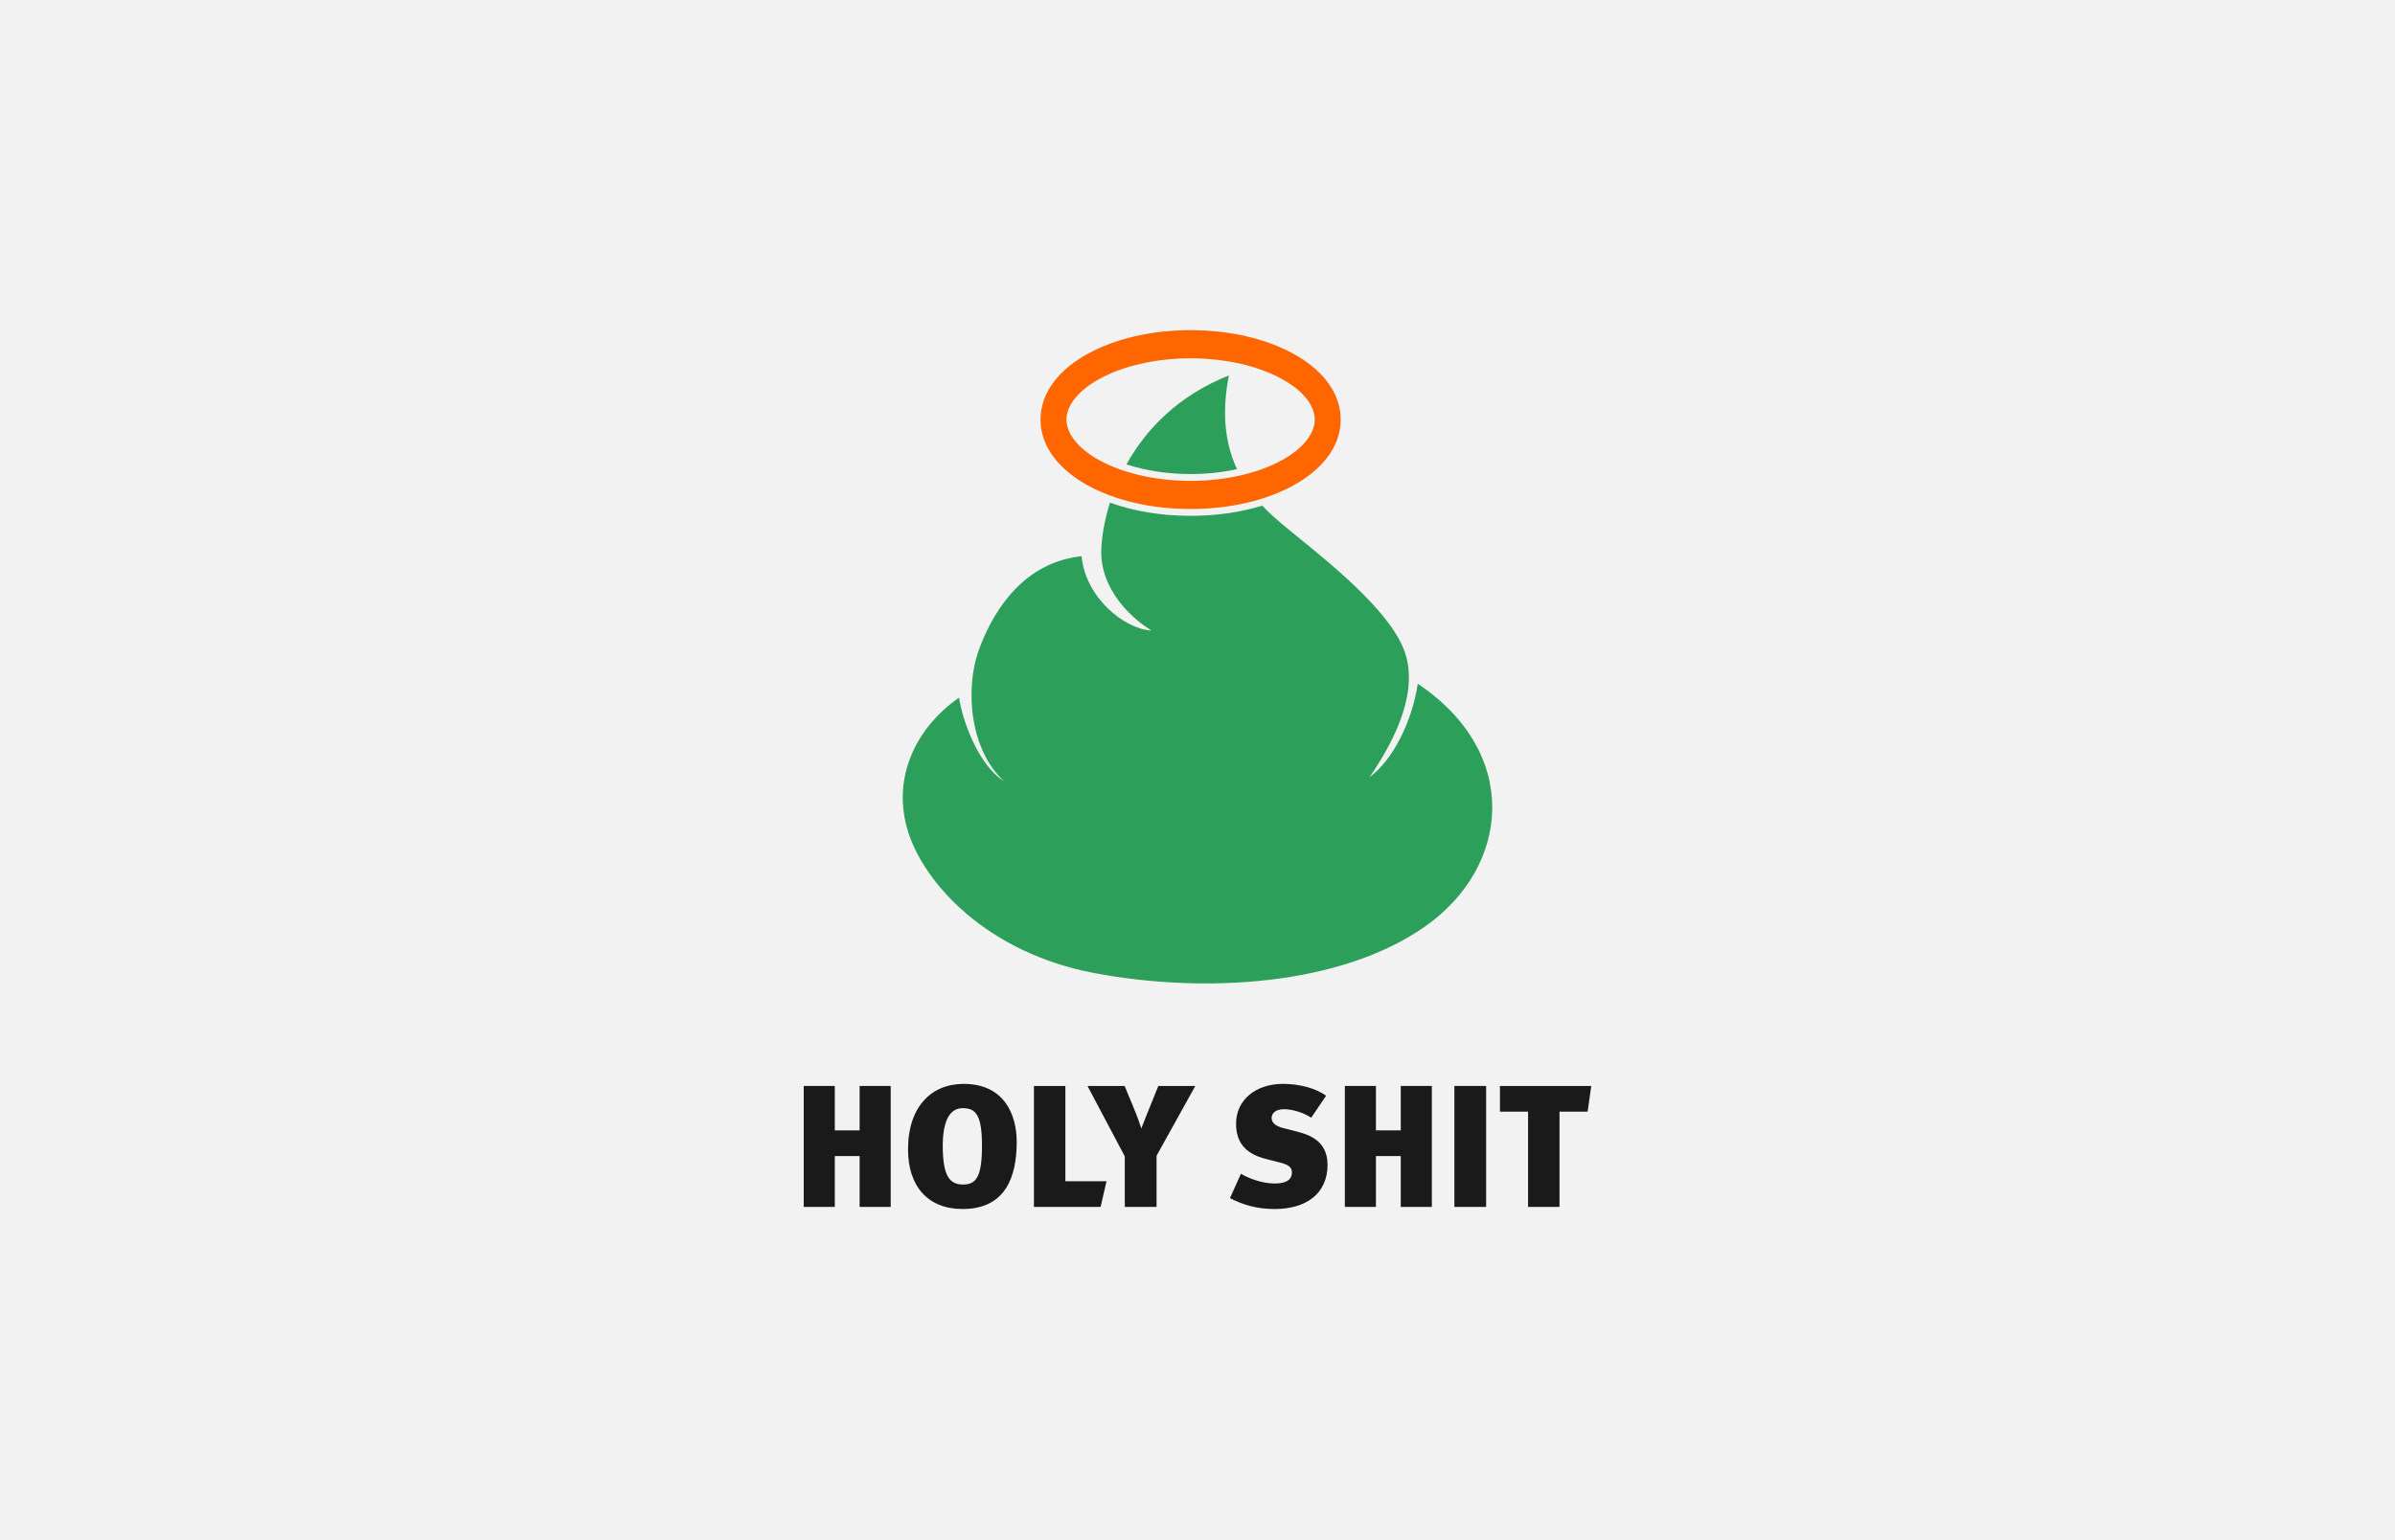
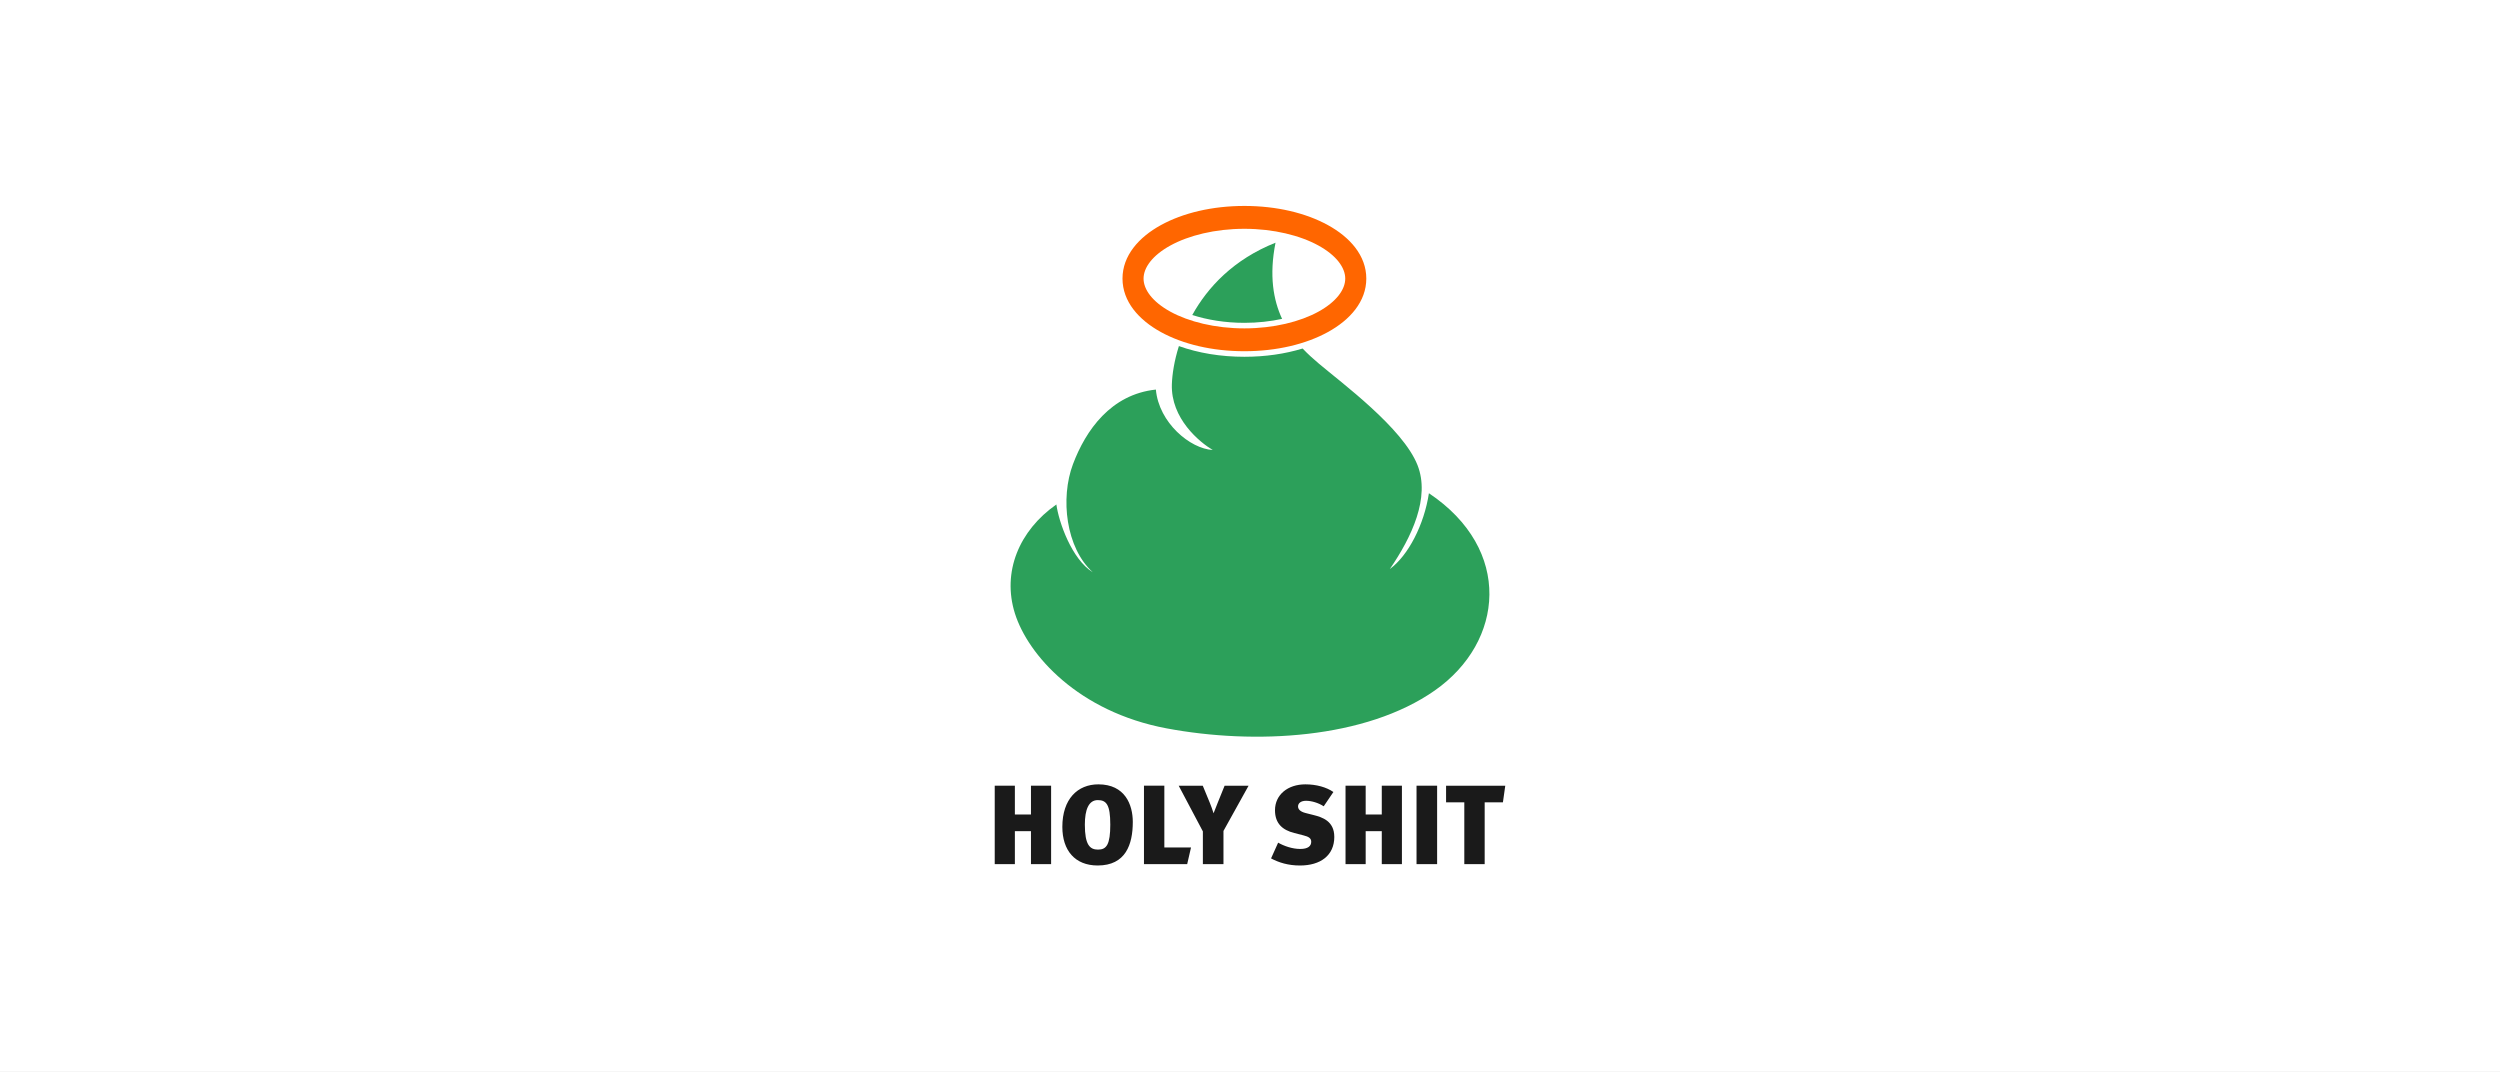
- <svg xmlns="http://www.w3.org/2000/svg" width="1400" height="900" viewBox="0 0 370.417 238.125" version="1.1" id="svg8">
+ <svg xmlns="http://www.w3.org/2000/svg" width="1400" height="600" viewBox="0 0 370.417 158.75" version="1.1" id="svg8">
  <defs id="defs2" />
-   <g id="layer1" transform="translate(0,-58.87498)">
-     <path style="fill:#f2f2f2;fill-opacity:1;stroke:none;stroke-width:0.1;stroke-linecap:round;stroke-linejoin:round;stroke-miterlimit:4;stroke-dasharray:none;stroke-dashoffset:0;stroke-opacity:1;paint-order:stroke fill markers" d="M 0,58.875 H 370.417 V 297 H 0 Z" id="rect852" />
-     <flowRoot xml:space="preserve" id="flowRoot871" style="fill:black;stroke:none;stroke-opacity:1;stroke-width:1px;stroke-linejoin:miter;stroke-linecap:butt;fill-opacity:1;font-family:sans-serif;font-style:normal;font-weight:normal;font-size:16px;line-height:25px;letter-spacing:0px;word-spacing:0px;text-anchor:middle;text-align:center">
+   <g id="layer1" transform="translate(0,-138.25)">
+     <path style="fill:#ffffff;fill-opacity:1;stroke:none;stroke-width:0.1;stroke-linecap:round;stroke-linejoin:round;stroke-miterlimit:4;stroke-dasharray:none;stroke-dashoffset:0;stroke-opacity:1;paint-order:stroke fill markers" d="m 0,138.25 h 370.417 v 158.75 H 0 Z" id="rect852" />
+     <flowRoot xml:space="preserve" id="flowRoot871" style="font-style:normal;font-weight:normal;font-size:16px;line-height:25px;font-family:sans-serif;text-align:center;letter-spacing:0px;word-spacing:0px;text-anchor:middle;fill:#000000;fill-opacity:1;stroke:none;stroke-width:1px;stroke-linecap:butt;stroke-linejoin:miter;stroke-opacity:1">
      <flowRegion id="flowRegion873">
        <rect id="rect875" width="384.868" height="212.132" x="462.65" y="492.909" />
      </flowRegion>
      <flowPara id="flowPara877" />
    </flowRoot>
-     <g id="g935" transform="matrix(1.543192,0,0,1.543192,92.61373,-72.44305)" style="stroke-width:0.648">
-       <g id="g2183" transform="matrix(1.220844,0,0,1.220844,-75.92317,-31.68983)" style="stroke-width:0.344">
-         <g id="g915" transform="matrix(1.432787,0,0,1.432787,-113.6016,-31.97885)" style="stroke-width:0.37">
-           <g transform="matrix(0.4421286,0,0,0.4421286,110.8319,60.75557)" id="g1536" style="stroke-width:0.838">
-             <path style="fill:#2ca05a;fill-rule:evenodd;stroke:none;stroke-width:0.838px;stroke-linecap:butt;stroke-linejoin:miter;stroke-opacity:1" d="m 470,426.092 c -25.31,10.087 -40.902,26.861 -50.195,43.6 9.017,2.92 19.833,4.725 31.432,4.725 8.069,0 15.754,-0.88 22.727,-2.393 C 468.673,460.662 466.08,445.862 470,426.092 Z m -58.264,62.346 c -2.814,8.908 -4.029,16.988 -4.236,23.01 -0.714,20.714 16.785,35.002 24.643,39.645 -13.571,-0.714 -32.499,-16.43 -34.285,-36.43 -27.143,2.857 -42.327,24.582 -50,45 -7.713,20.524 -4.293,50.468 11.965,65.18 -12.722,-7.852 -20.536,-30.357 -21.965,-40.893 -22.5,15.714 -32.857,40.713 -25,65.713 7.857,25 38.213,59.285 91.428,69.285 53.214,10 120.001,6.43 161.787,-22.855 41.786,-29.286 47.142,-85.001 -3.572,-118.93 -2.857,18.929 -12.422,37.558 -23.572,45.715 13.214,-19.286 24.442,-43.065 16.682,-62.691 -8.824,-22.316 -45.609,-49.451 -59.537,-61.236 -3.057,-2.587 -6.424,-5.555 -9.73,-9.047 -10.567,3.237 -22.468,4.984 -35.105,4.984 -14.424,0 -27.886,-2.278 -39.5,-6.449 z" id="path1528" transform="matrix(0.2645833,0,0,0.2645833,-15.875,0)" />
-             <g style="stroke-width:1.03;fill:#ff6600" transform="matrix(0.781114,0,0,0.8475705,22.4649,7.382288)" id="g1534">
-               <path style="color:#000000;font-style:normal;font-variant:normal;font-weight:normal;font-stretch:normal;font-size:medium;line-height:normal;font-family:sans-serif;font-variant-ligatures:normal;font-variant-position:normal;font-variant-caps:normal;font-variant-numeric:normal;font-variant-alternates:normal;font-feature-settings:normal;text-indent:0;text-align:start;text-decoration:none;text-decoration-line:none;text-decoration-style:solid;text-decoration-color:#000000;letter-spacing:normal;word-spacing:normal;text-transform:none;writing-mode:lr-tb;direction:ltr;text-orientation:mixed;dominant-baseline:auto;baseline-shift:baseline;text-anchor:start;white-space:normal;shape-padding:0;clip-rule:nonzero;display:inline;overflow:visible;visibility:visible;opacity:1;isolation:auto;mix-blend-mode:normal;color-interpolation:sRGB;color-interpolation-filters:linearRGB;solid-color:#000000;solid-opacity:1;vector-effect:none;fill:#ff6600;fill-opacity:1;fill-rule:nonzero;stroke:none;stroke-width:3.604;stroke-linecap:round;stroke-linejoin:round;stroke-miterlimit:4;stroke-dasharray:none;stroke-dashoffset:0;stroke-opacity:1;paint-order:stroke fill markers;color-rendering:auto;image-rendering:auto;shape-rendering:auto;text-rendering:auto;enable-background:accumulate" d="m 103.762,117.383 c -6.576,0 -12.547,1.323 -17.057,3.607 -4.51,2.285 -7.842,5.739 -7.842,10.068 0,4.329 3.332,7.782 7.842,10.066 4.51,2.285 10.481,3.607 17.057,3.607 6.576,0 12.547,-1.323 17.057,-3.607 4.51,-2.285 7.842,-5.737 7.842,-10.066 0,-4.329 -3.332,-7.784 -7.842,-10.068 -4.51,-2.285 -10.481,-3.607 -17.057,-3.607 z m 0,4.303 c 5.987,0 11.39,1.257 15.113,3.143 3.723,1.886 5.484,4.196 5.484,6.23 0,2.035 -1.761,4.342 -5.484,6.229 -3.723,1.886 -9.126,3.143 -15.113,3.143 -5.987,0 -11.39,-1.257 -15.113,-3.143 -3.723,-1.886 -5.484,-4.194 -5.484,-6.229 0,-2.035 1.761,-4.344 5.484,-6.23 3.723,-1.886 9.126,-3.143 15.113,-3.143 z" id="ellipse1532" />
-             </g>
+     <g id="g935" transform="matrix(1.200806,0,0,1.200806,113.1576,26.83288)" style="stroke-width:0.833">
+       <g style="stroke-width:0.476" transform="matrix(1.74921,0,0,1.74921,-214.613,-70.73102)" id="g915">
+         <g style="stroke-width:1.077" id="g1536" transform="matrix(0.4421286,0,0,0.4421286,110.8319,60.75557)">
+           <path transform="matrix(0.2645833,0,0,0.2645833,-15.875,0)" id="path1528" d="m 470,426.092 c -25.31,10.087 -40.902,26.861 -50.195,43.6 9.017,2.92 19.833,4.725 31.432,4.725 8.069,0 15.754,-0.88 22.727,-2.393 C 468.673,460.662 466.08,445.862 470,426.092 Z m -58.264,62.346 c -2.814,8.908 -4.029,16.988 -4.236,23.01 -0.714,20.714 16.785,35.002 24.643,39.645 -13.571,-0.714 -32.499,-16.43 -34.285,-36.43 -27.143,2.857 -42.327,24.582 -50,45 -7.713,20.524 -4.293,50.468 11.965,65.18 -12.722,-7.852 -20.536,-30.357 -21.965,-40.893 -22.5,15.714 -32.857,40.713 -25,65.713 7.857,25 38.213,59.285 91.428,69.285 53.214,10 120.001,6.43 161.787,-22.855 41.786,-29.286 47.142,-85.001 -3.572,-118.93 -2.857,18.929 -12.422,37.558 -23.572,45.715 13.214,-19.286 24.442,-43.065 16.682,-62.691 -8.824,-22.316 -45.609,-49.451 -59.537,-61.236 -3.057,-2.587 -6.424,-5.555 -9.73,-9.047 -10.567,3.237 -22.468,4.984 -35.105,4.984 -14.424,0 -27.886,-2.278 -39.5,-6.449 z" style="fill:#2ca05a;fill-rule:evenodd;stroke:none;stroke-width:1.077px;stroke-linecap:butt;stroke-linejoin:miter;stroke-opacity:1" />
+           <g id="g1534" transform="matrix(0.781114,0,0,0.8475705,22.4649,7.382288)" style="fill:#ff6600;stroke-width:1.323">
+             <path id="ellipse1532" d="m 103.762,117.383 c -6.576,0 -12.547,1.323 -17.057,3.607 -4.51,2.285 -7.842,5.739 -7.842,10.068 0,4.329 3.332,7.782 7.842,10.066 4.51,2.285 10.481,3.607 17.057,3.607 6.576,0 12.547,-1.323 17.057,-3.607 4.51,-2.285 7.842,-5.737 7.842,-10.066 0,-4.329 -3.332,-7.784 -7.842,-10.068 -4.51,-2.285 -10.481,-3.607 -17.057,-3.607 z m 0,4.303 c 5.987,0 11.39,1.257 15.113,3.143 3.723,1.886 5.484,4.196 5.484,6.23 0,2.035 -1.761,4.342 -5.484,6.229 -3.723,1.886 -9.126,3.143 -15.113,3.143 -5.987,0 -11.39,-1.257 -15.113,-3.143 -3.723,-1.886 -5.484,-4.194 -5.484,-6.229 0,-2.035 1.761,-4.344 5.484,-6.23 3.723,-1.886 9.126,-3.143 15.113,-3.143 z" style="color:#000000;font-style:normal;font-variant:normal;font-weight:normal;font-stretch:normal;font-size:medium;line-height:normal;font-family:sans-serif;font-variant-ligatures:normal;font-variant-position:normal;font-variant-caps:normal;font-variant-numeric:normal;font-variant-alternates:normal;font-feature-settings:normal;text-indent:0;text-align:start;text-decoration:none;text-decoration-line:none;text-decoration-style:solid;text-decoration-color:#000000;letter-spacing:normal;word-spacing:normal;text-transform:none;writing-mode:lr-tb;direction:ltr;text-orientation:mixed;dominant-baseline:auto;baseline-shift:baseline;text-anchor:start;white-space:normal;shape-padding:0;clip-rule:nonzero;display:inline;overflow:visible;visibility:visible;opacity:1;isolation:auto;mix-blend-mode:normal;color-interpolation:sRGB;color-interpolation-filters:linearRGB;solid-color:#000000;solid-opacity:1;vector-effect:none;fill:#ff6600;fill-opacity:1;fill-rule:nonzero;stroke:none;stroke-width:4.632;stroke-linecap:round;stroke-linejoin:round;stroke-miterlimit:4;stroke-dasharray:none;stroke-dashoffset:0;stroke-opacity:1;paint-order:stroke fill markers;color-rendering:auto;image-rendering:auto;shape-rendering:auto;text-rendering:auto;enable-background:accumulate" />
          </g>
-           <g aria-label="HOLY SHIT" style="font-style:normal;font-weight:normal;font-size:11.291px;line-height:17.642px;font-family:sans-serif;text-align:center;letter-spacing:0px;word-spacing:0px;text-anchor:middle;fill:#1a1a1a;fill-opacity:1;stroke:none;stroke-width:0.111px;stroke-linecap:butt;stroke-linejoin:miter;stroke-opacity:1" id="text1547" transform="matrix(0.88095,0,0,0.88095,83.24708,5.251715)">
-             <path d="m 63.759,173.681 v -7.87 h -2.021 v 2.89 h -1.615 v -2.89 h -2.021 v 7.87 h 2.021 v -3.308 h 1.615 v 3.308 z" style="font-style:normal;font-variant:normal;font-weight:900;font-stretch:normal;font-family:MetaPro;-inkscape-font-specification:'MetaPro Heavy';fill:#1a1a1a;stroke-width:0.111px" id="path1553" />
-             <path d="m 71.954,169.447 c 0,-1.727 -0.779,-3.771 -3.455,-3.771 -2.077,0 -3.613,1.468 -3.613,4.268 0,2.36 1.265,3.873 3.545,3.873 2.811,0 3.523,-2.111 3.523,-4.369 z m -2.258,0.248 c 0,2.021 -0.373,2.529 -1.231,2.529 -0.836,0 -1.321,-0.497 -1.321,-2.507 0,-1.502 0.384,-2.461 1.298,-2.461 0.869,0 1.253,0.474 1.253,2.439 z" style="font-style:normal;font-variant:normal;font-weight:900;font-stretch:normal;font-family:MetaPro;-inkscape-font-specification:'MetaPro Heavy';fill:#1a1a1a;stroke-width:0.111px" id="path1555" />
-             <path d="m 77.795,172.01 h -2.676 v -6.199 h -2.044 v 7.87 h 4.336 z" style="font-style:normal;font-variant:normal;font-weight:900;font-stretch:normal;font-family:MetaPro;-inkscape-font-specification:'MetaPro Heavy';fill:#1a1a1a;stroke-width:0.111px" id="path1557" />
-             <path d="m 83.57,165.812 h -2.405 l -0.689,1.705 c -0.135,0.327 -0.271,0.689 -0.418,1.061 -0.158,-0.485 -0.226,-0.677 -0.395,-1.095 l -0.689,-1.671 h -2.416 l 2.427,4.584 v 3.286 h 2.066 v -3.331 z" style="font-style:normal;font-variant:normal;font-weight:900;font-stretch:normal;font-family:MetaPro;-inkscape-font-specification:'MetaPro Heavy';fill:#1a1a1a;stroke-width:0.111px" id="path1559" />
-             <path d="m 92.169,170.938 c 0,-1.581 -1.219,-1.965 -2.066,-2.179 l -0.802,-0.203 c -0.587,-0.147 -0.768,-0.406 -0.768,-0.666 0,-0.316 0.282,-0.565 0.802,-0.565 0.542,0 1.242,0.203 1.773,0.553 l 0.971,-1.434 c -0.7,-0.485 -1.716,-0.768 -2.811,-0.768 -1.761,0 -3.048,1.039 -3.048,2.597 0,1.355 0.779,1.987 1.919,2.281 l 0.926,0.237 c 0.542,0.135 0.79,0.294 0.79,0.644 0,0.429 -0.316,0.723 -1.106,0.723 -0.802,0 -1.648,-0.305 -2.213,-0.632 l -0.711,1.581 c 0.79,0.418 1.716,0.711 2.902,0.711 2.044,0 3.444,-0.994 3.444,-2.879 z" style="font-style:normal;font-variant:normal;font-weight:900;font-stretch:normal;font-family:MetaPro;-inkscape-font-specification:'MetaPro Heavy';fill:#1a1a1a;stroke-width:0.111px" id="path1561" />
-             <path d="m 98.954,173.681 v -7.87 h -2.021 v 2.89 h -1.615 v -2.89 h -2.021 v 7.87 h 2.021 v -3.308 h 1.615 v 3.308 z" style="font-style:normal;font-variant:normal;font-weight:900;font-stretch:normal;font-family:MetaPro;-inkscape-font-specification:'MetaPro Heavy';fill:#1a1a1a;stroke-width:0.111px" id="path1563" />
-             <path d="m 102.486,173.681 v -7.87 h -2.066 v 7.87 z" style="font-style:normal;font-variant:normal;font-weight:900;font-stretch:normal;font-family:MetaPro;-inkscape-font-specification:'MetaPro Heavy';fill:#1a1a1a;stroke-width:0.111px" id="path1565" />
-             <path d="m 109.323,165.812 h -5.939 v 1.671 h 1.829 v 6.199 h 2.044 v -6.199 h 1.829 z" style="font-style:normal;font-variant:normal;font-weight:900;font-stretch:normal;font-family:MetaPro;-inkscape-font-specification:'MetaPro Heavy';fill:#1a1a1a;stroke-width:0.111px" id="path1567" />
-           </g>
+         </g>
+         <g transform="matrix(0.7031089,0,0,0.7031089,98.13463,32.31974)" id="text1547" style="font-style:normal;font-weight:normal;font-size:11.291px;line-height:17.642px;font-family:sans-serif;text-align:center;letter-spacing:0px;word-spacing:0px;text-anchor:middle;fill:#1a1a1a;fill-opacity:1;stroke:none;stroke-width:0.179px;stroke-linecap:butt;stroke-linejoin:miter;stroke-opacity:1" aria-label="HOLY SHIT">
+           <path id="path1553" style="font-style:normal;font-variant:normal;font-weight:900;font-stretch:normal;font-family:MetaPro;-inkscape-font-specification:'MetaPro Heavy';fill:#1a1a1a;stroke-width:0.179px" d="m 63.759,173.681 v -7.87 h -2.021 v 2.89 h -1.615 v -2.89 h -2.021 v 7.87 h 2.021 v -3.308 h 1.615 v 3.308 z" />
+           <path id="path1555" style="font-style:normal;font-variant:normal;font-weight:900;font-stretch:normal;font-family:MetaPro;-inkscape-font-specification:'MetaPro Heavy';fill:#1a1a1a;stroke-width:0.179px" d="m 71.954,169.447 c 0,-1.727 -0.779,-3.771 -3.455,-3.771 -2.077,0 -3.613,1.468 -3.613,4.268 0,2.36 1.265,3.873 3.545,3.873 2.811,0 3.523,-2.111 3.523,-4.369 z m -2.258,0.248 c 0,2.021 -0.373,2.529 -1.231,2.529 -0.836,0 -1.321,-0.497 -1.321,-2.507 0,-1.502 0.384,-2.461 1.298,-2.461 0.869,0 1.253,0.474 1.253,2.439 z" />
+           <path id="path1557" style="font-style:normal;font-variant:normal;font-weight:900;font-stretch:normal;font-family:MetaPro;-inkscape-font-specification:'MetaPro Heavy';fill:#1a1a1a;stroke-width:0.179px" d="m 77.795,172.01 h -2.676 v -6.199 h -2.044 v 7.87 h 4.336 z" />
+           <path id="path1559" style="font-style:normal;font-variant:normal;font-weight:900;font-stretch:normal;font-family:MetaPro;-inkscape-font-specification:'MetaPro Heavy';fill:#1a1a1a;stroke-width:0.179px" d="m 83.57,165.812 h -2.405 l -0.689,1.705 c -0.135,0.327 -0.271,0.689 -0.418,1.061 -0.158,-0.485 -0.226,-0.677 -0.395,-1.095 l -0.689,-1.671 h -2.416 l 2.427,4.584 v 3.286 h 2.066 v -3.331 z" />
+           <path id="path1561" style="font-style:normal;font-variant:normal;font-weight:900;font-stretch:normal;font-family:MetaPro;-inkscape-font-specification:'MetaPro Heavy';fill:#1a1a1a;stroke-width:0.179px" d="m 92.169,170.938 c 0,-1.581 -1.219,-1.965 -2.066,-2.179 l -0.802,-0.203 c -0.587,-0.147 -0.768,-0.406 -0.768,-0.666 0,-0.316 0.282,-0.565 0.802,-0.565 0.542,0 1.242,0.203 1.773,0.553 l 0.971,-1.434 c -0.7,-0.485 -1.716,-0.768 -2.811,-0.768 -1.761,0 -3.048,1.039 -3.048,2.597 0,1.355 0.779,1.987 1.919,2.281 l 0.926,0.237 c 0.542,0.135 0.79,0.294 0.79,0.644 0,0.429 -0.316,0.723 -1.106,0.723 -0.802,0 -1.648,-0.305 -2.213,-0.632 l -0.711,1.581 c 0.79,0.418 1.716,0.711 2.902,0.711 2.044,0 3.444,-0.994 3.444,-2.879 z" />
+           <path id="path1563" style="font-style:normal;font-variant:normal;font-weight:900;font-stretch:normal;font-family:MetaPro;-inkscape-font-specification:'MetaPro Heavy';fill:#1a1a1a;stroke-width:0.179px" d="m 98.954,173.681 v -7.87 h -2.021 v 2.89 h -1.615 v -2.89 h -2.021 v 7.87 h 2.021 v -3.308 h 1.615 v 3.308 z" />
+           <path id="path1565" style="font-style:normal;font-variant:normal;font-weight:900;font-stretch:normal;font-family:MetaPro;-inkscape-font-specification:'MetaPro Heavy';fill:#1a1a1a;stroke-width:0.179px" d="m 102.486,173.681 v -7.87 h -2.066 v 7.87 z" />
+           <path id="path1567" style="font-style:normal;font-variant:normal;font-weight:900;font-stretch:normal;font-family:MetaPro;-inkscape-font-specification:'MetaPro Heavy';fill:#1a1a1a;stroke-width:0.179px" d="m 109.323,165.812 h -5.939 v 1.671 h 1.829 v 6.199 h 2.044 v -6.199 h 1.829 z" />
        </g>
      </g>
    </g>
  </g>
</svg>
